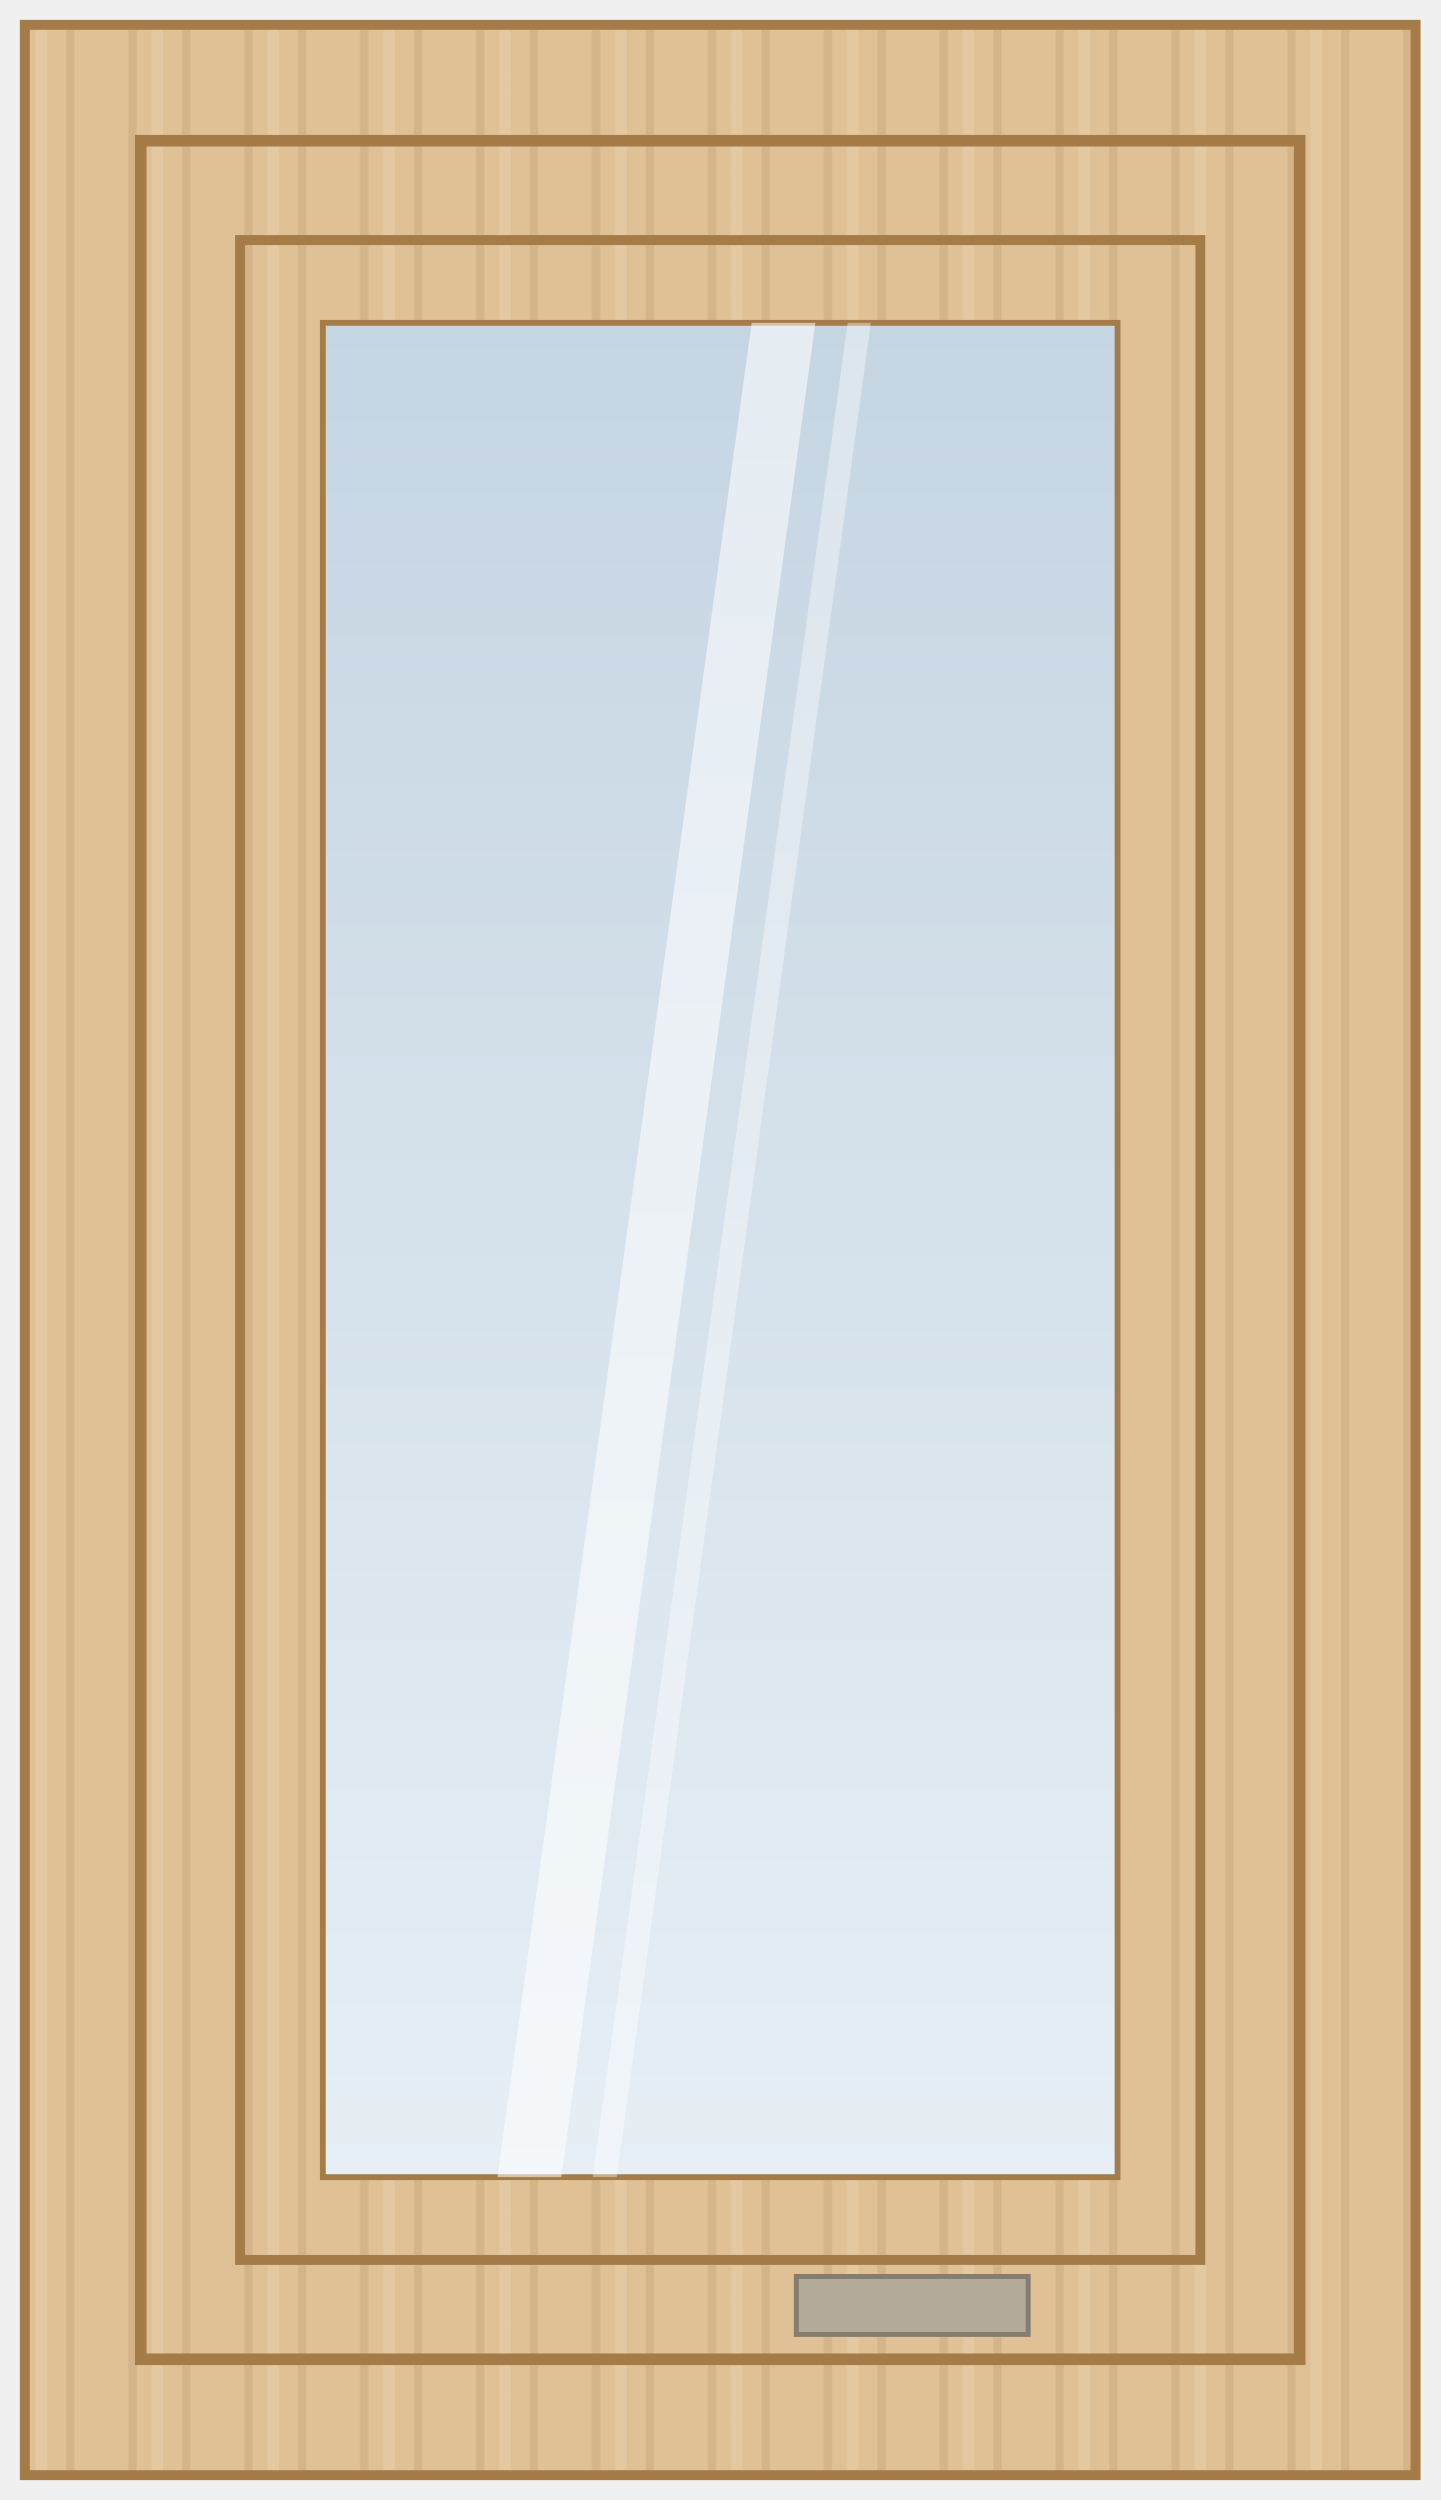
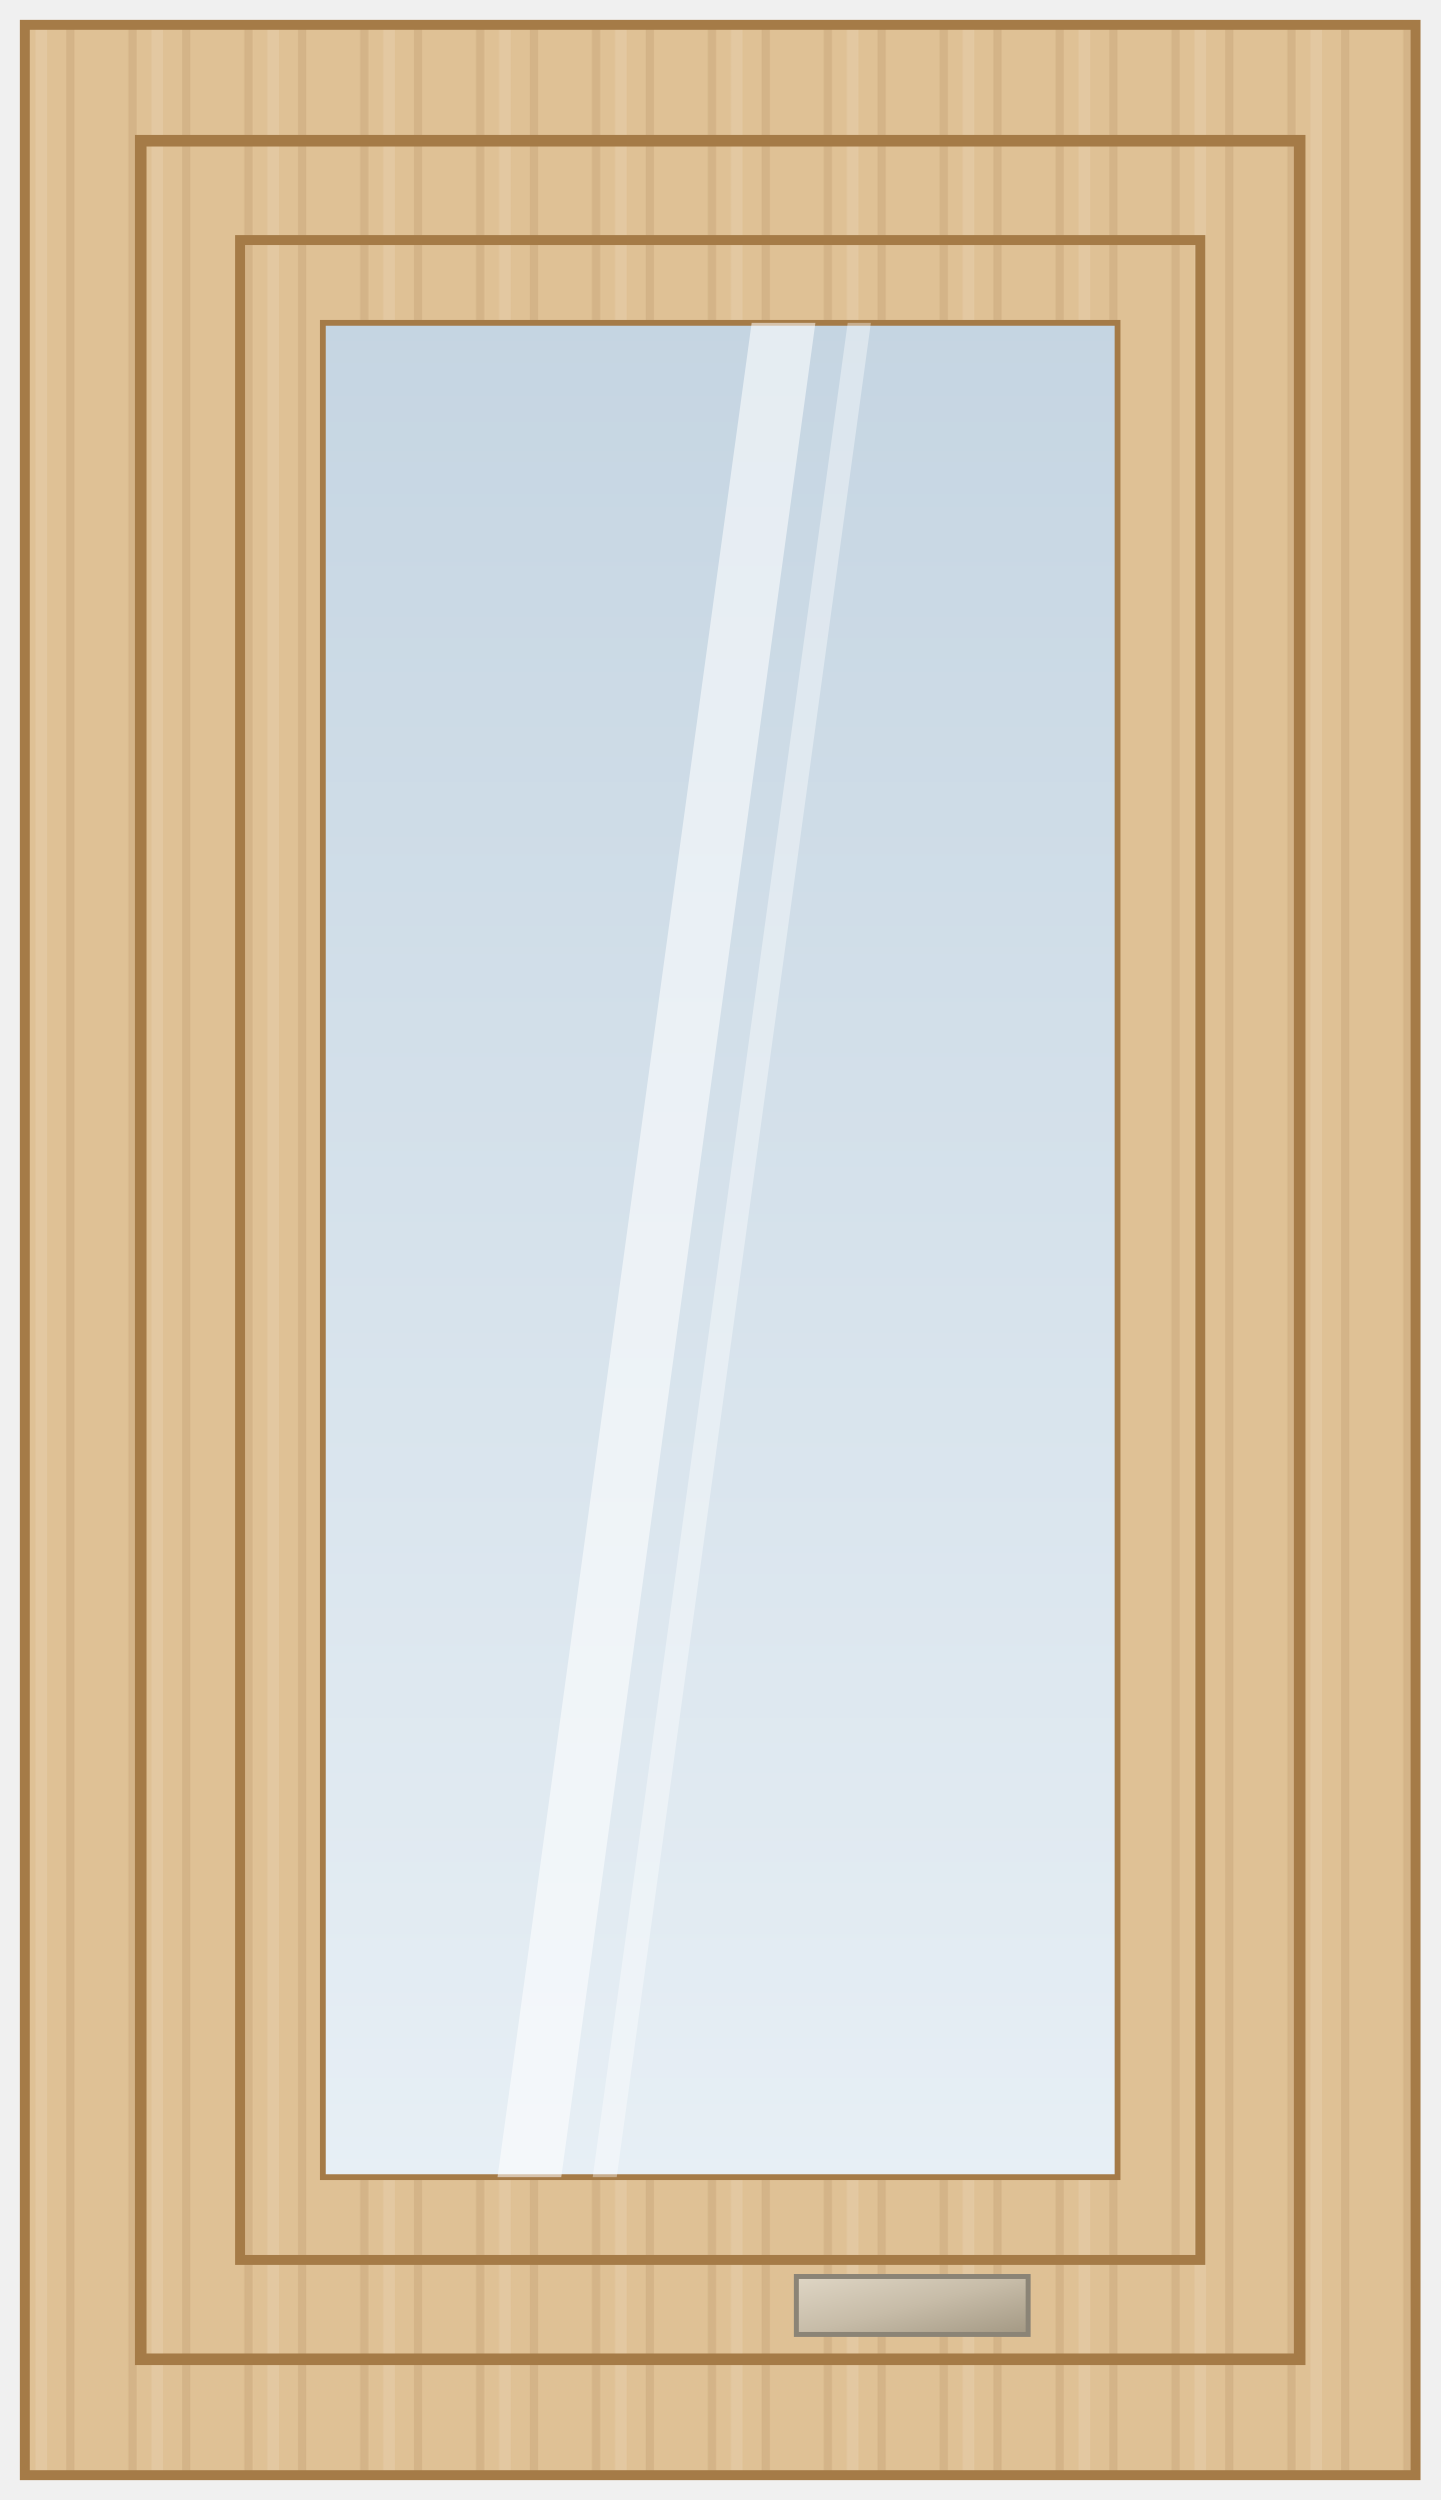
<svg xmlns="http://www.w3.org/2000/svg" viewBox="113.0 49.0 174.0 302.0" width="348" height="604" role="img">
  <defs>
    <linearGradient id="gl" x1="0" y1="0" x2="0" y2="1">
      <stop offset="0" stop-color="#C5D5E2" />
      <stop offset="1" stop-color="#E7EFF5" />
    </linearGradient>
    <pattern id="mesh" width="4" height="4" patternUnits="userSpaceOnUse">
      <rect width="4" height="4" fill="#B9C2CA" />
      <path d="M0 .5H4M.5 0V4" stroke="#19191D" stroke-opacity=".12" stroke-width="1" />
    </pattern>
    <pattern id="pine" width="14" height="14" patternUnits="userSpaceOnUse">
      <rect width="14" height="14" fill="#DFC195" />
      <path d="M3 0V14M9.5 0V14" stroke="#8C6030" stroke-opacity=".13" stroke-width="1" />
      <path d="M6 0V14" stroke="#FFFFFF" stroke-opacity=".12" stroke-width="1.4" />
    </pattern>
    <linearGradient id="shine" x1="0" y1="0" x2="1" y2="0">
      <stop offset="0" stop-color="#fff" stop-opacity="0" />
      <stop offset=".5" stop-color="#fff" stop-opacity=".75" />
      <stop offset="1" stop-color="#fff" stop-opacity="0" />
    </linearGradient>
  </defs>
+   <linearGradient id="hwg" x1="0" y1="0" x2="1" y2="1">
+     <stop offset="0" stop-color="#DFD6C5" />
+     <stop offset=".5" stop-color="#C7BCA8" />
+     <stop offset="1" stop-color="#A39883" />
+   </linearGradient>
  <rect x="116.0" y="52.0" width="168.0" height="296.0" fill="url(#pine)" stroke="#A57B47" stroke-width="1.2" />
  <rect x="130.0" y="66.0" width="140.0" height="268.0" fill="url(#pine)" stroke="#A57B47" stroke-width="1.4" />
  <rect x="142.0" y="78.0" width="116.0" height="244.0" fill="url(#mesh)" stroke="#A57B47" stroke-width="0.6" />
  <polygon points="142.0,78.0 258.0,78.0 258.0,322.0 142.0,322.0" fill="url(#pine)" stroke="#A57B47" stroke-width="1.2">
    <animate attributeName="points" dur="4.8s" repeatCount="indefinite" calcMode="spline" keyTimes="0;.16;.4;.66;.9;1" keySplines="0 0 1 1;.45 0 .55 1;0 0 1 1;.45 0 .55 1;0 0 1 1" values="142.0,78.0 258.0,78.0 258.0,322.0 142.0,322.0;142.0,78.0 258.0,78.0 258.0,322.0 142.0,322.0;203.1,93.6 258.0,78.0 258.0,322.0 203.1,306.4;203.1,93.6 258.0,78.0 258.0,322.0 203.1,306.4;142.0,78.0 258.0,78.0 258.0,322.0 142.0,322.0;142.0,78.0 258.0,78.0 258.0,322.0 142.0,322.0" />
  </polygon>
  <polygon points="152.0,88.0 248.0,88.0 248.0,312.0 152.0,312.0" fill="url(#gl)" stroke="#A57B47" stroke-width="0.7">
    <animate attributeName="points" dur="4.8s" repeatCount="indefinite" calcMode="spline" keyTimes="0;.16;.4;.66;.9;1" keySplines="0 0 1 1;.45 0 .55 1;0 0 1 1;.45 0 .55 1;0 0 1 1" values="152.0,88.0 248.0,88.0 248.0,312.0 152.0,312.0;152.0,88.0 248.0,88.0 248.0,312.0 152.0,312.0;207.8,101.1 253.3,89.2 253.3,310.8 207.8,298.9;207.8,101.1 253.3,89.2 253.3,310.8 207.8,298.9;152.0,88.0 248.0,88.0 248.0,312.0 152.0,312.0;152.0,88.0 248.0,88.0 248.0,312.0 152.0,312.0" />
  </polygon>
  <polygon points="173.1,312.0 180.8,312.0 211.5,88.0 203.8,88.0" fill="#fff" fill-opacity="0.55">
    <animate attributeName="points" dur="4.8s" repeatCount="indefinite" calcMode="spline" keyTimes="0;.16;.4;.66;.9;1" keySplines="0 0 1 1;.45 0 .55 1;0 0 1 1;.45 0 .55 1;0 0 1 1" values="173.1,312.0 180.8,312.0 211.5,88.0 203.8,88.0;173.1,312.0 180.8,312.0 211.5,88.0 203.8,88.0;217.8,301.5 221.5,302.5 236.0,93.7 232.4,94.7;217.8,301.5 221.5,302.5 236.0,93.7 232.4,94.7;173.1,312.0 180.8,312.0 211.5,88.0 203.8,88.0;173.1,312.0 180.8,312.0 211.5,88.0 203.8,88.0" />
  </polygon>
  <polygon points="184.6,312.0 187.5,312.0 218.2,88.0 215.4,88.0" fill="#fff" fill-opacity="0.38">
    <animate attributeName="points" dur="4.8s" repeatCount="indefinite" calcMode="spline" keyTimes="0;.16;.4;.66;.9;1" keySplines="0 0 1 1;.45 0 .55 1;0 0 1 1;.45 0 .55 1;0 0 1 1" values="184.6,312.0 187.5,312.0 218.2,88.0 215.4,88.0;184.6,312.0 187.5,312.0 218.2,88.0 215.4,88.0;223.3,303.0 224.6,303.3 239.2,92.9 237.8,93.3;223.3,303.0 224.6,303.3 239.2,92.9 237.8,93.3;184.6,312.0 187.5,312.0 218.2,88.0 215.4,88.0;184.6,312.0 187.5,312.0 218.2,88.0 215.4,88.0" />
  </polygon>
-   <rect x="209.2" y="324.0" width="28.0" height="7.0" fill="#B3AA9A" stroke="#847E72" stroke-width="0.6" />
+   <rect x="209.2" y="324.0" width="28.0" height="7.0" fill="url(#hwg)" stroke="#8B8476" stroke-width="0.6" />
</svg>
